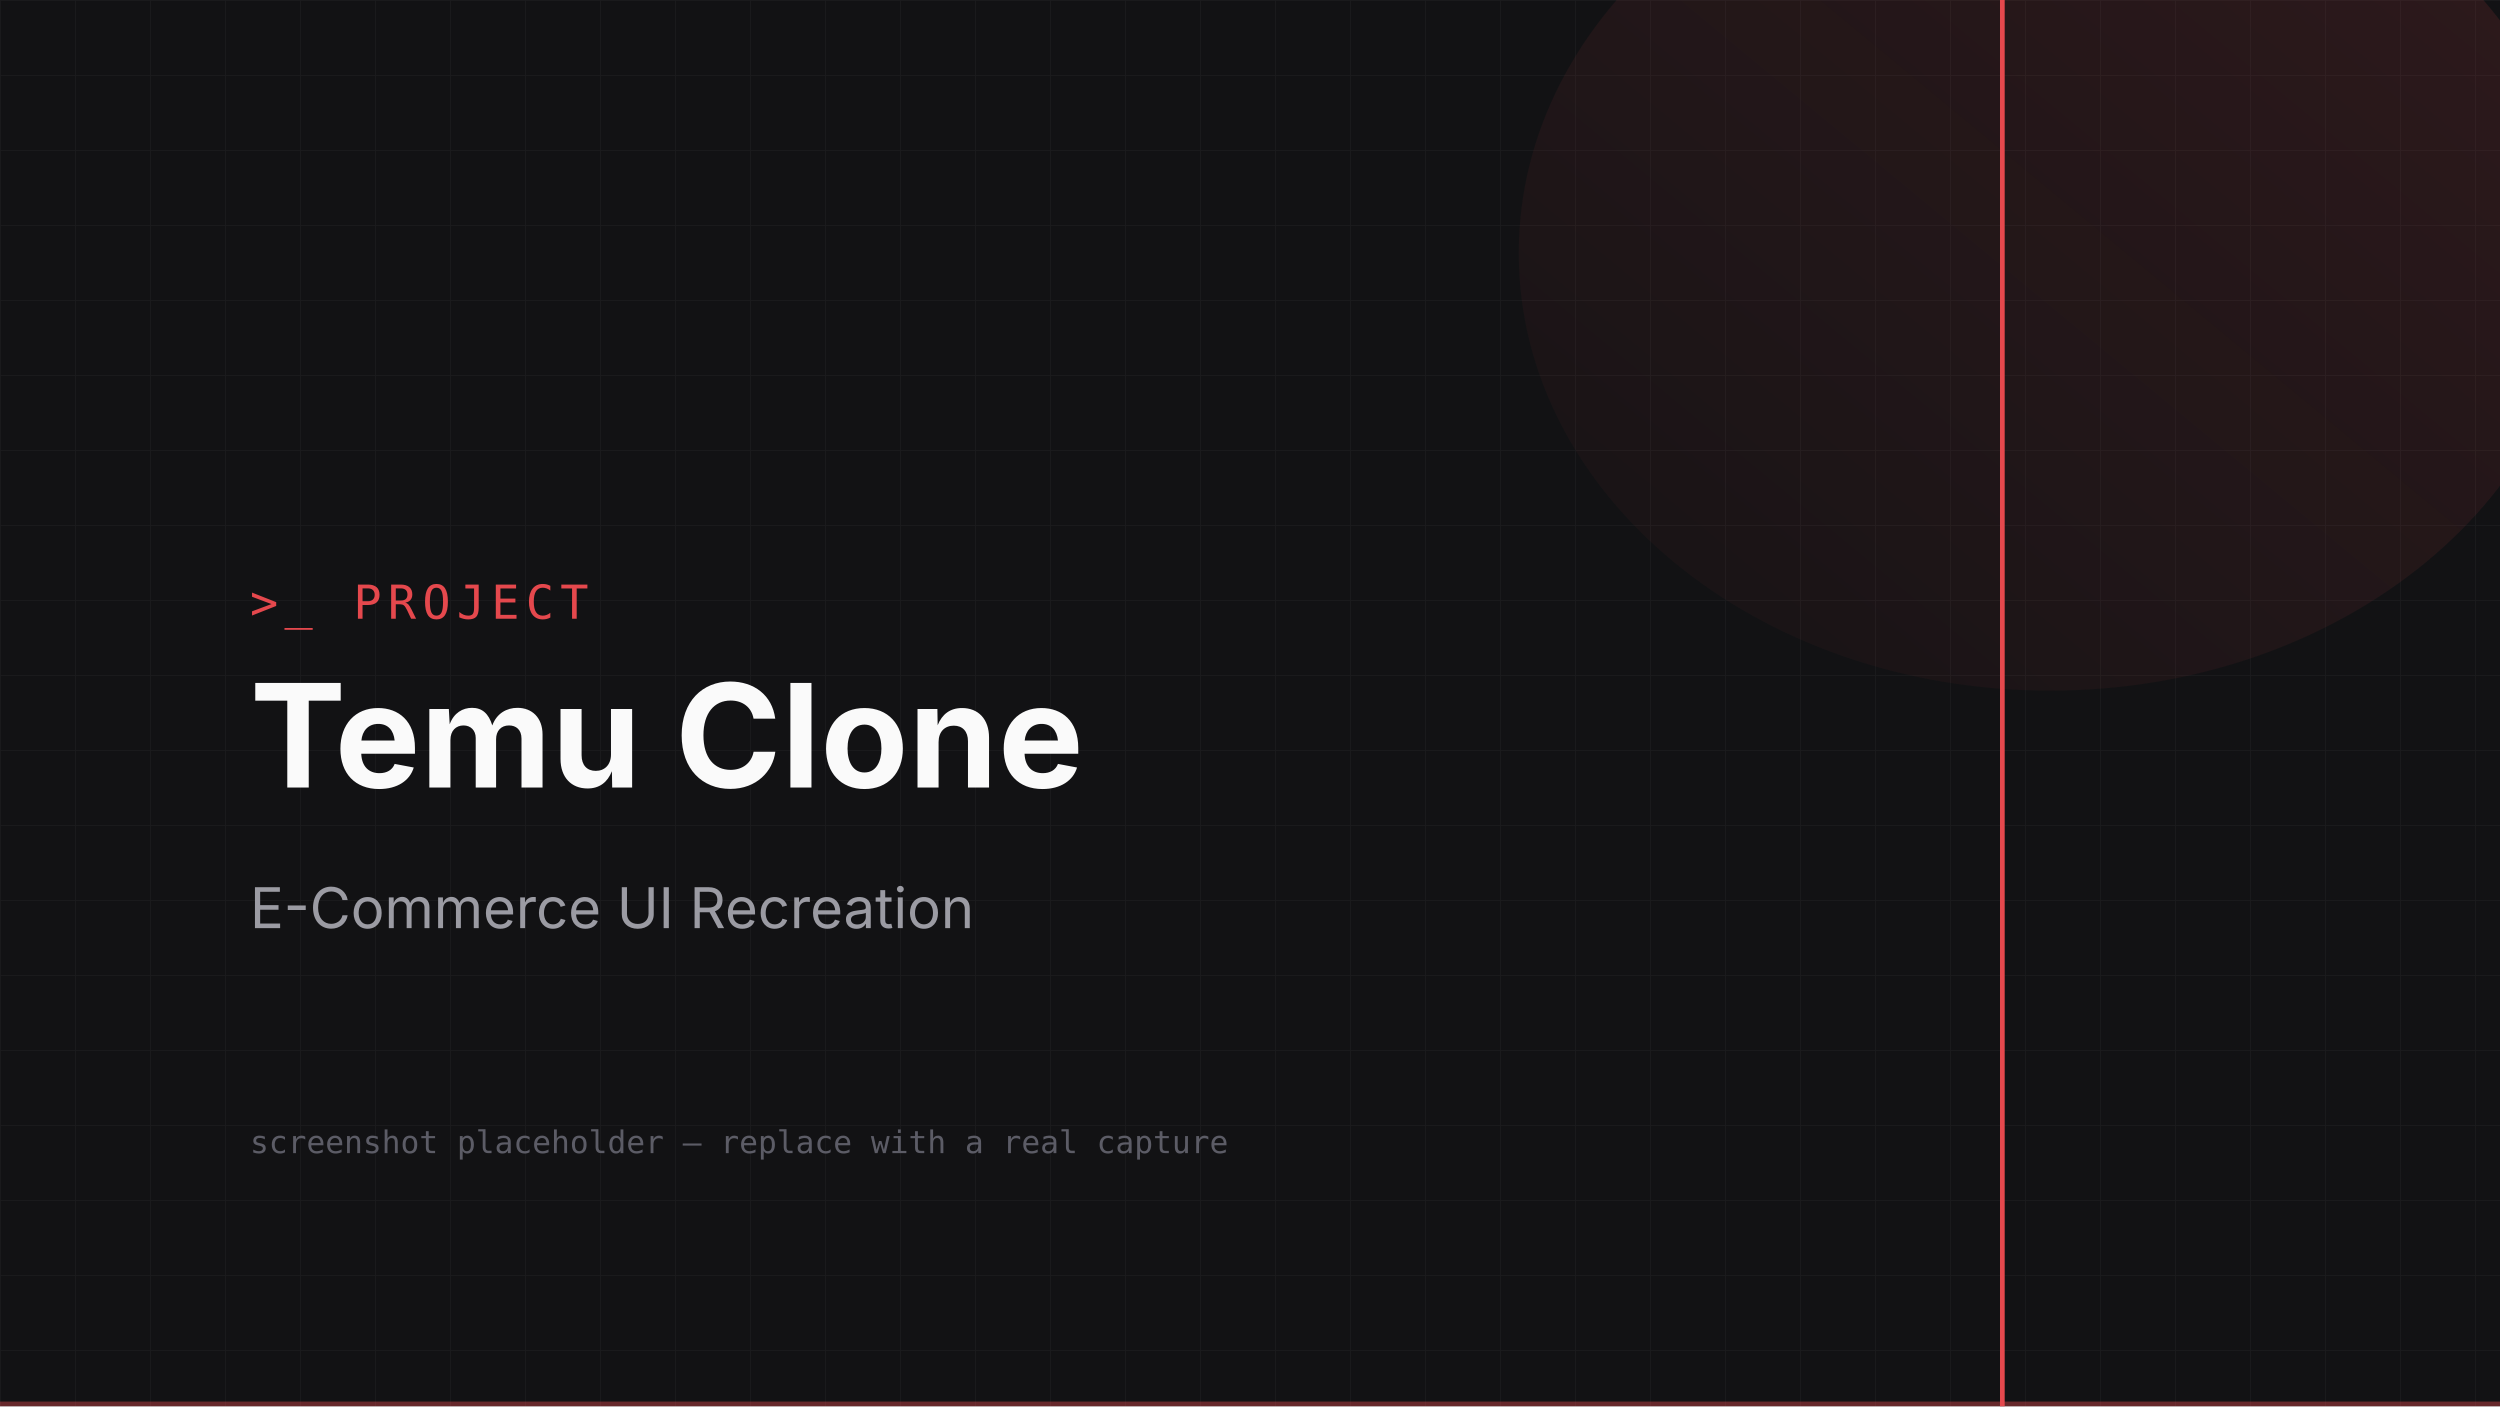
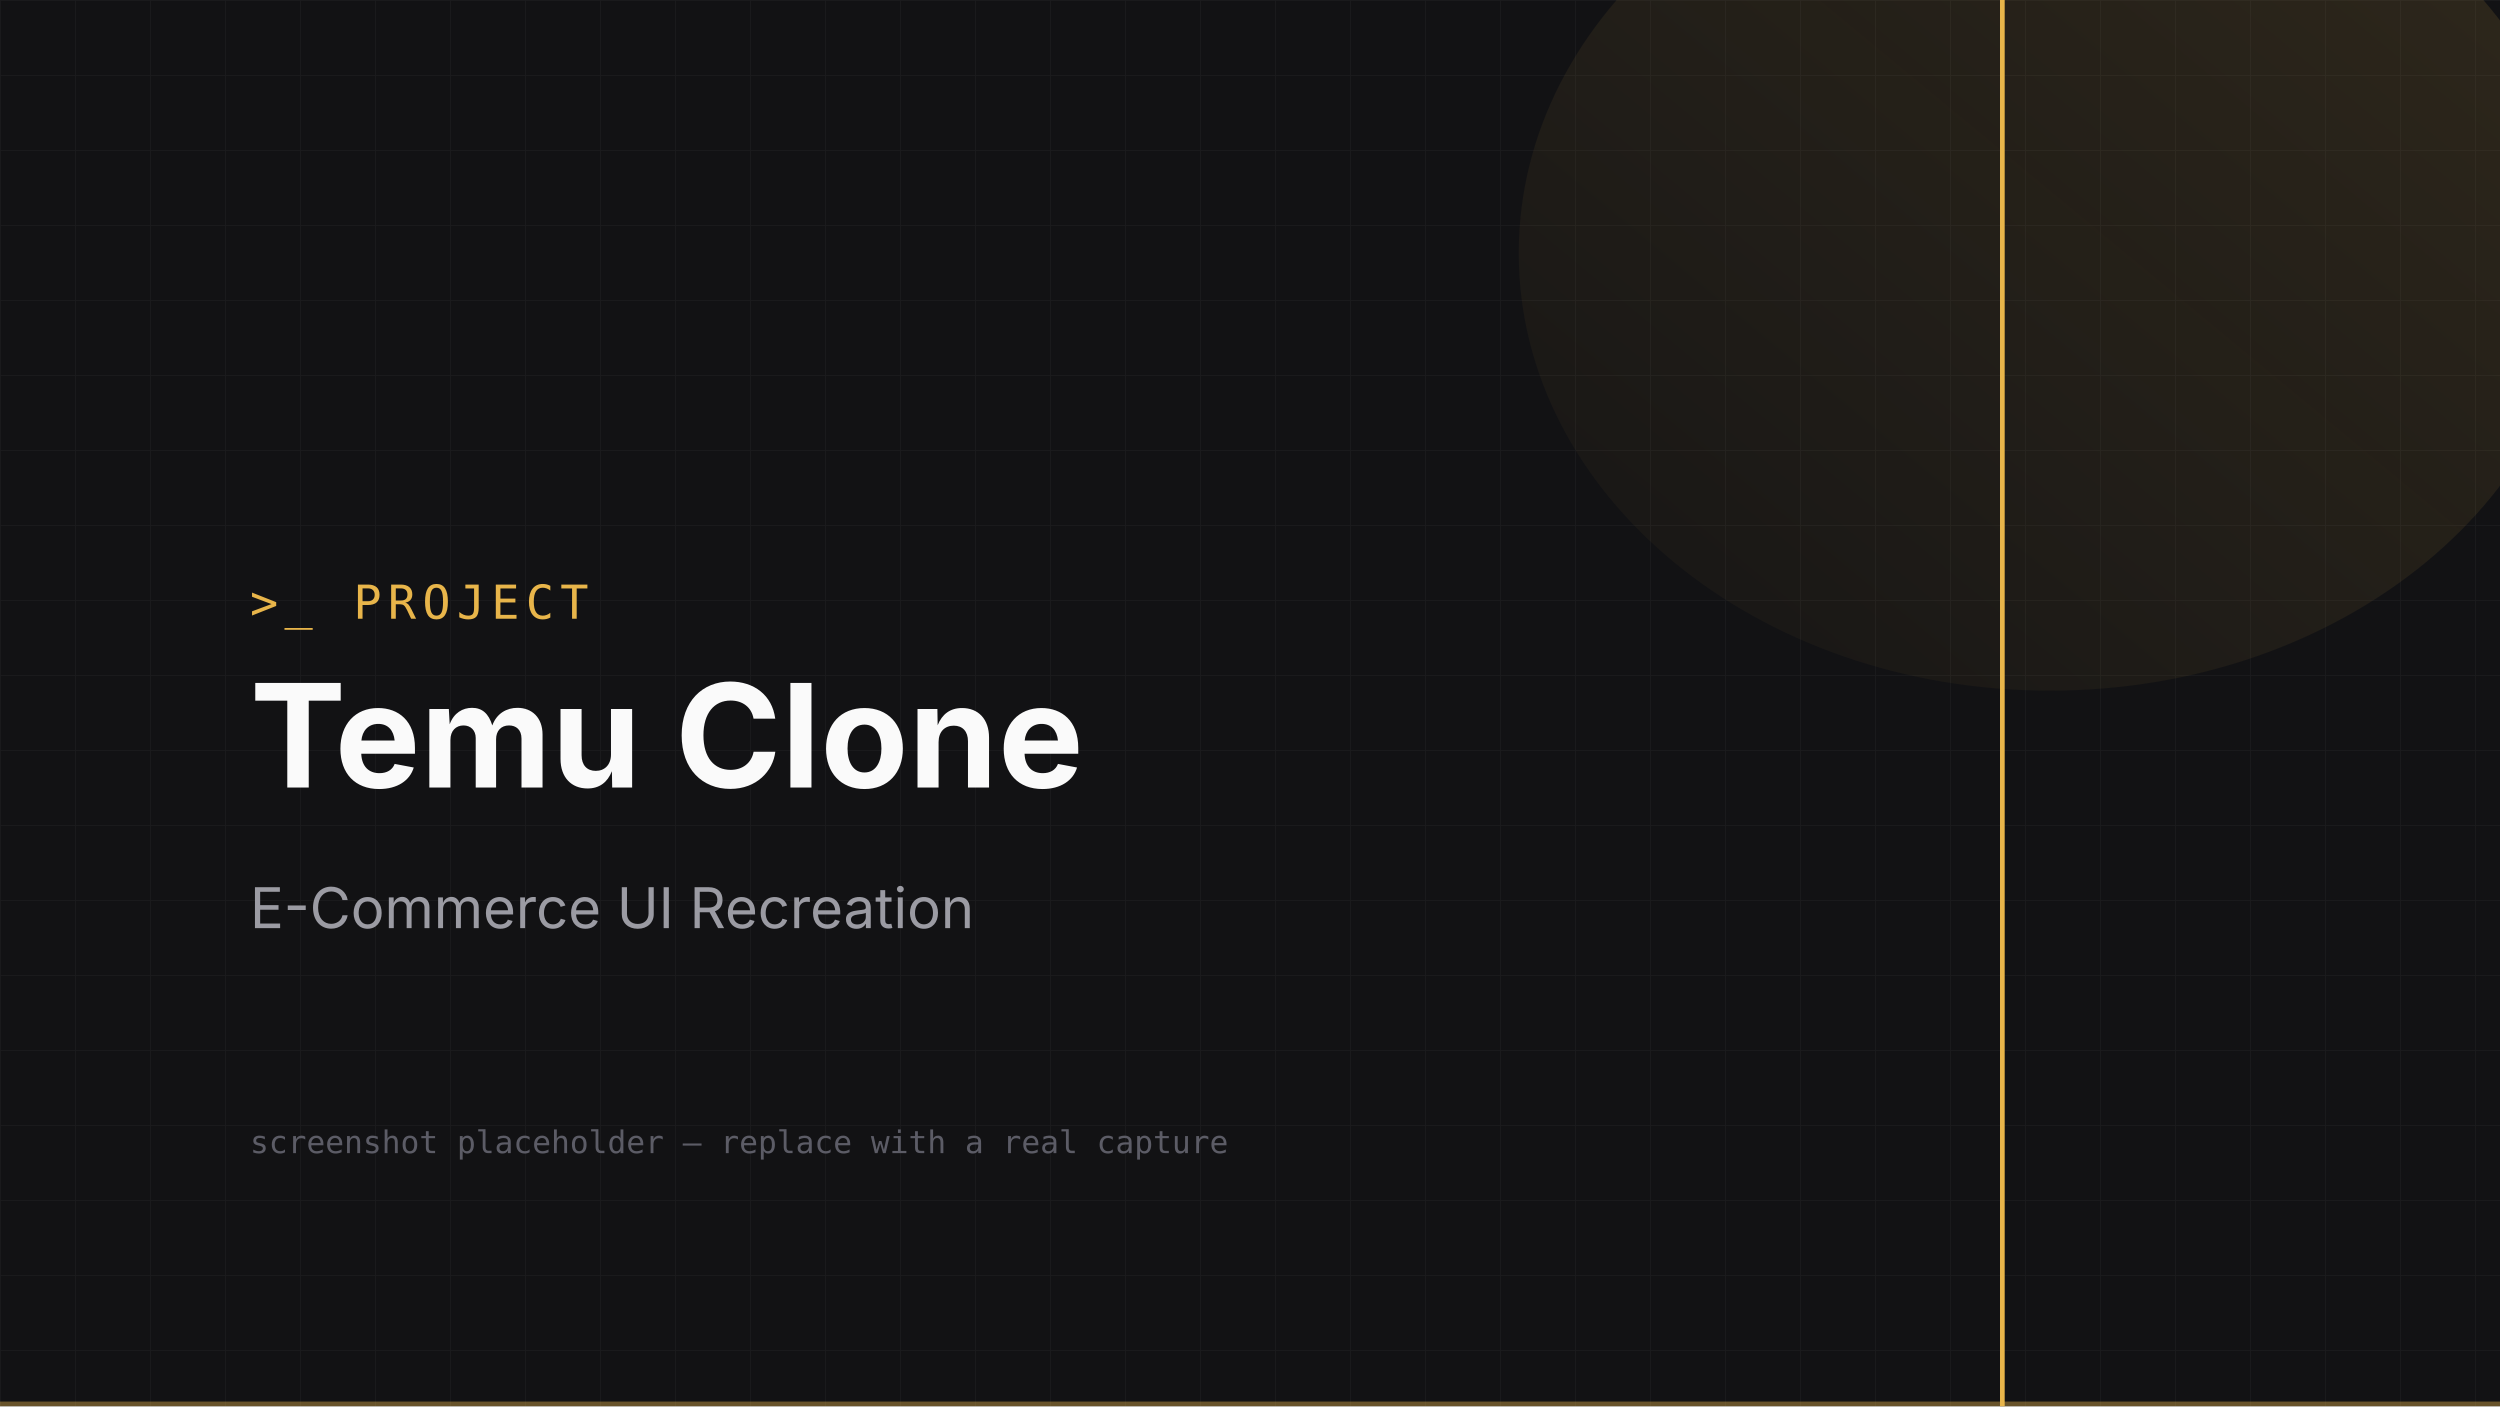
<svg xmlns="http://www.w3.org/2000/svg" width="1600" height="900" viewBox="0 0 1600 900" role="img" aria-label="Temu Clone screenshot placeholder">
  <defs>
    <pattern id="grid" width="48" height="48" patternUnits="userSpaceOnUse">
      <path d="M48 0H0V48" fill="none" stroke="#ffffff" stroke-opacity="0.045" />
    </pattern>
    <linearGradient id="glow" x1="1" y1="0" x2="0" y2="1">
-       <stop offset="0" stop-color="#e5484d" stop-opacity="0.14" />
-       <stop offset="1" stop-color="#e5484d" stop-opacity="0.02" />
+       <stop offset="0" stop-color="#e8b54a" stop-opacity="0.14" />
+       <stop offset="1" stop-color="#e8b54a" stop-opacity="0.02" />
    </linearGradient>
  </defs>
  <rect width="1600" height="900" fill="#121214" />
  <rect width="1600" height="900" fill="url(#grid)" />
  <ellipse cx="1312" cy="162" rx="340" ry="280" fill="url(#glow)" />
-   <rect x="1280" y="0" width="3" height="900" fill="#e5484d" />
-   <rect x="0" y="897" width="1600" height="3" fill="#e5484d" opacity="0.4" />
-   <text x="160" y="396" font-family="ui-monospace, Menlo, Consolas, monospace" font-size="30" fill="#e5484d" letter-spacing="4">
+   <rect x="1280" y="0" width="3" height="900" fill="#e8b54a" />
+   <rect x="0" y="897" width="1600" height="3" fill="#e8b54a" opacity="0.4" />
+   <text x="160" y="396" font-family="ui-monospace, Menlo, Consolas, monospace" font-size="30" fill="#e8b54a" letter-spacing="4">
    &gt;_ PROJECT
  </text>
  <text x="160" y="504" font-family="Inter, system-ui, sans-serif" font-size="92" font-weight="700" fill="#fafafa">
    Temu Clone
  </text>
  <text x="160" y="594" font-family="Inter, system-ui, sans-serif" font-size="36" fill="#9b9ba3">
    E-Commerce UI Recreation
  </text>
  <text x="160" y="738" font-family="ui-monospace, Menlo, Consolas, monospace" font-size="20" fill="#5c5c66">
    screenshot placeholder — replace with a real capture
  </text>
</svg>
